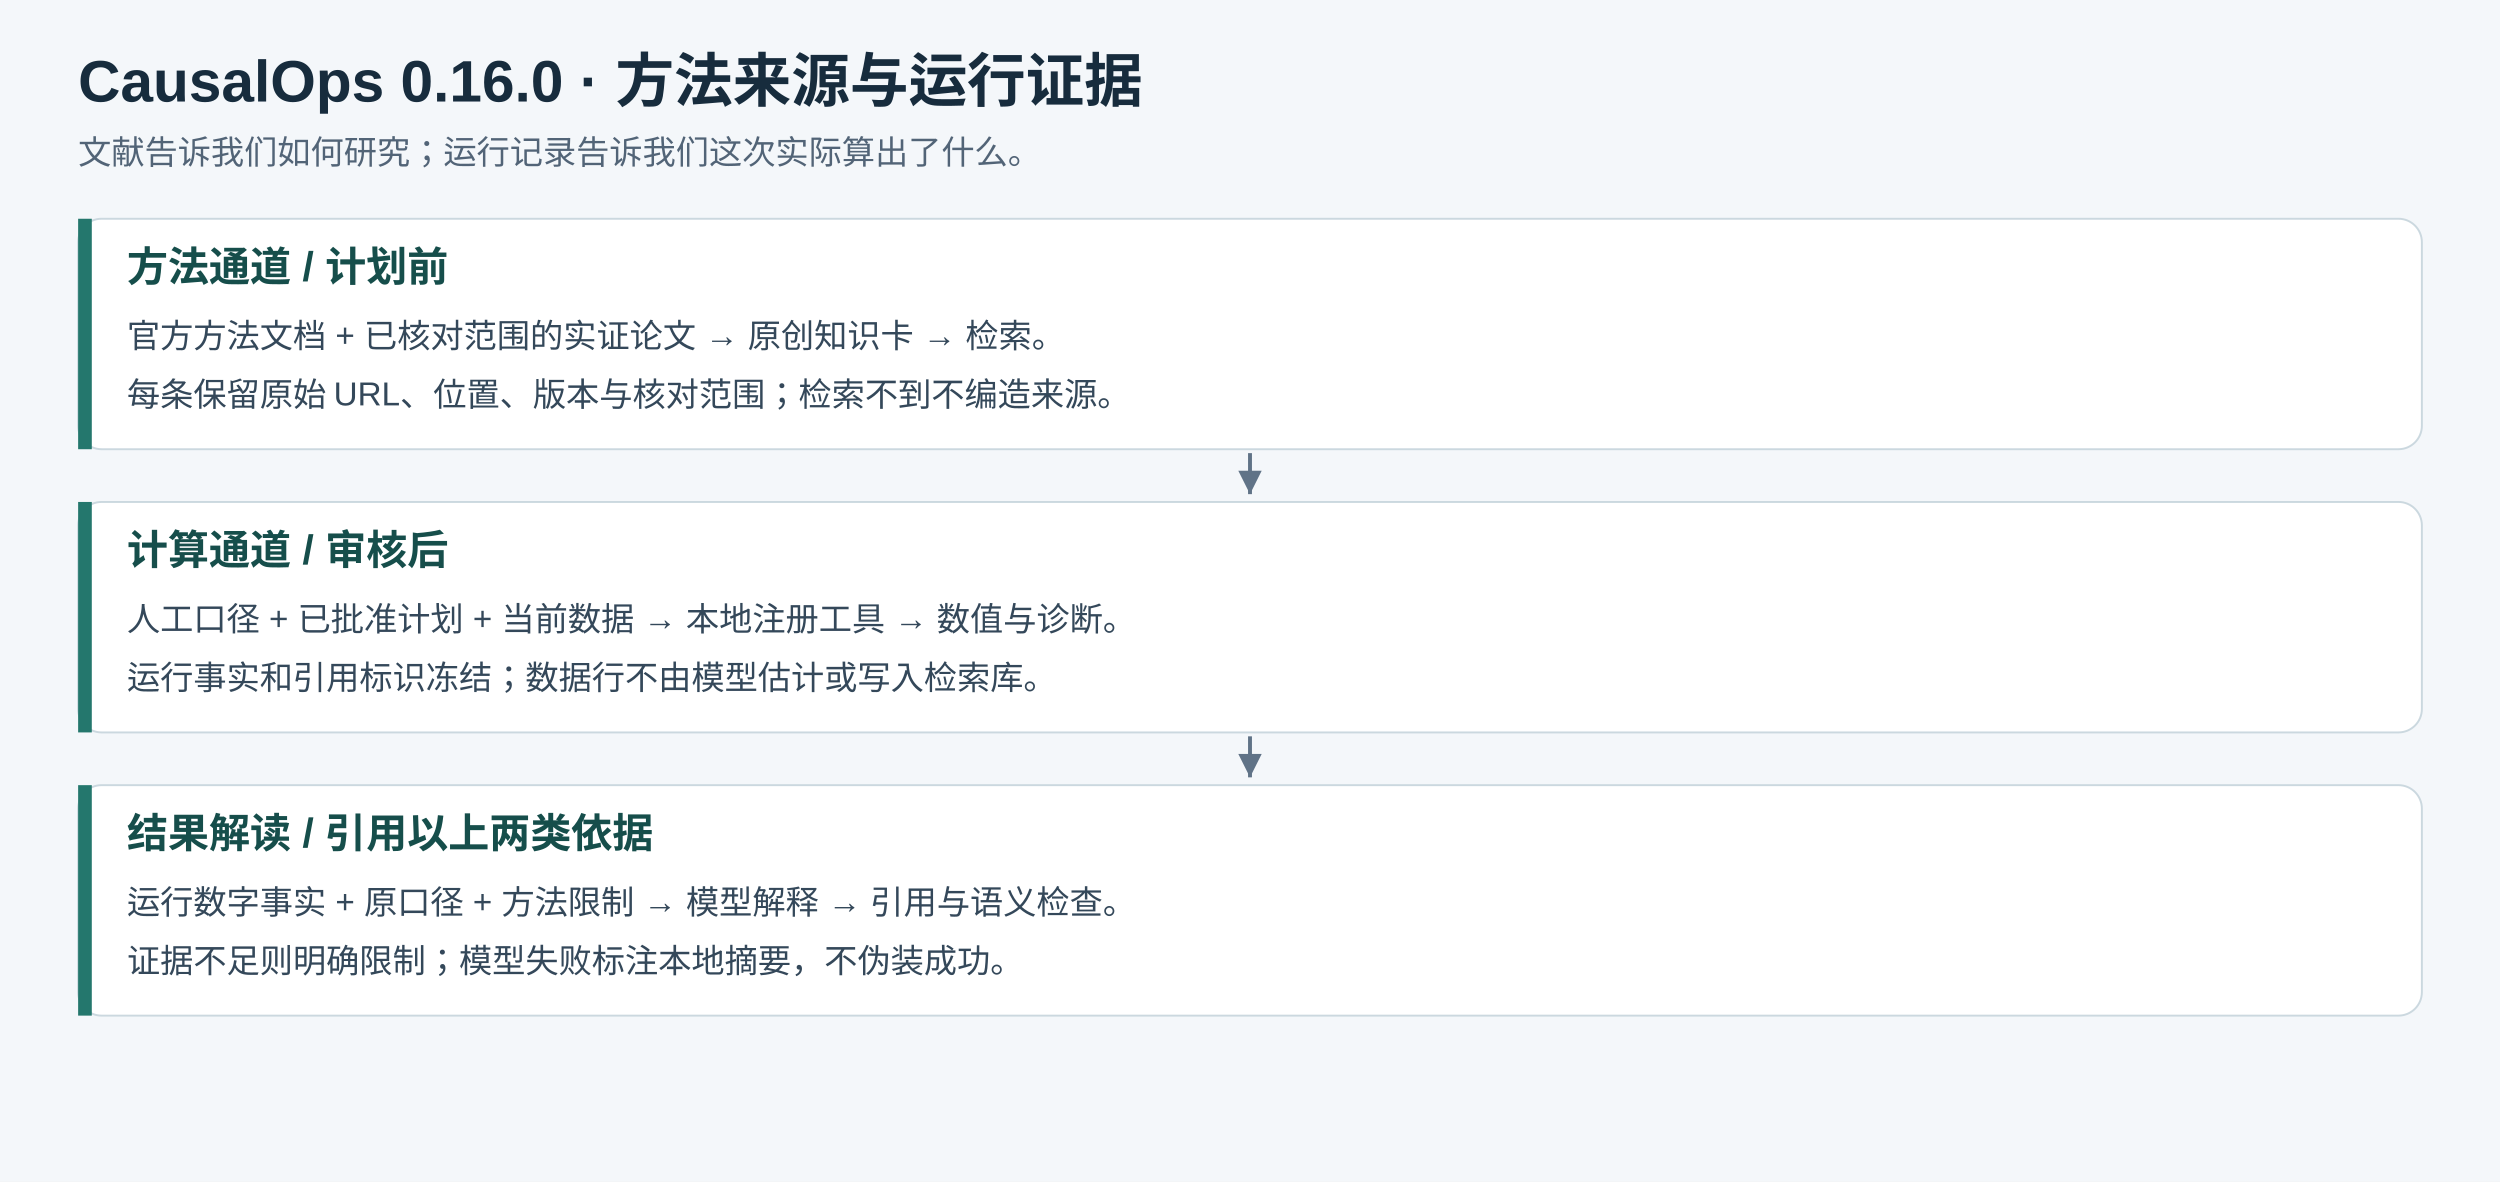
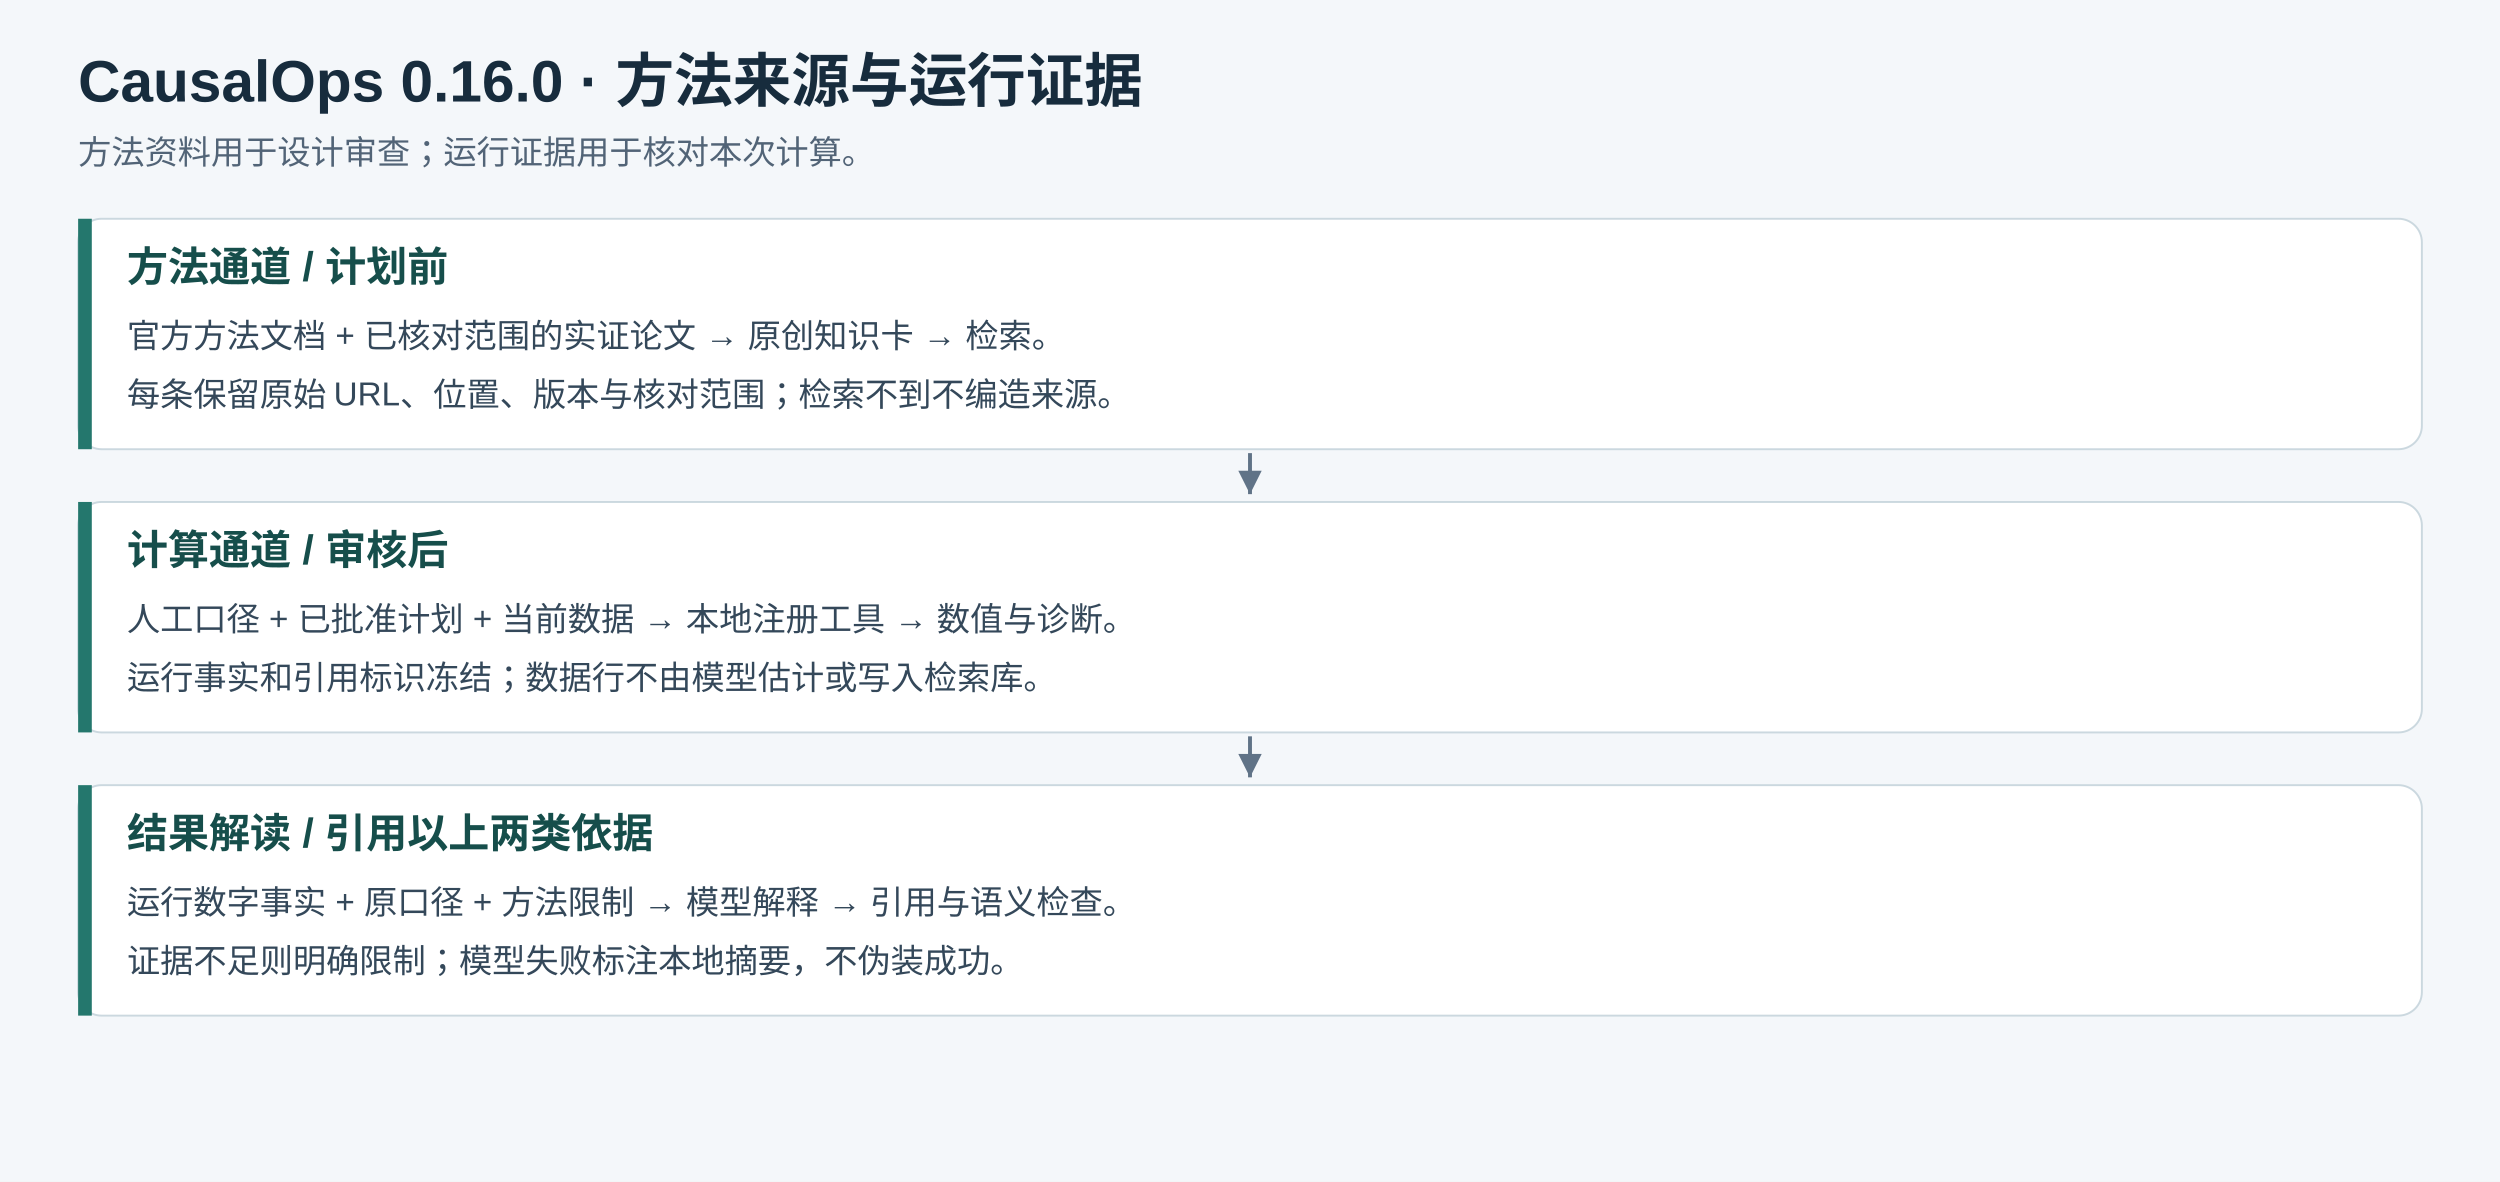
<svg xmlns="http://www.w3.org/2000/svg" width="1280" height="605" viewBox="0 0 1280 605" role="img" aria-labelledby="title desc">
  <defs>
    <marker id="arrow" markerWidth="8" markerHeight="8" refX="6" refY="3" orient="auto">
      <path d="M0,0 L0,6 L6,3 Z" fill="#607387" />
    </marker>
  </defs>
  <style>text{font-family:Microsoft YaHei,Arial,sans-serif}.title{font-size:30px;font-weight:700;fill:#172c3d}.sub{font-size:17px;fill:#526477}.head{font-size:21px;font-weight:700;fill:#164e4b}.line{font-size:17px;fill:#34485a}</style>
  <rect width="1280" height="605" fill="#f4f7fa" />
  <text class="title" x="40" y="52">CausalOps 0.16.0 · 方法来源与运行证据</text>
-   <text class="sub" x="40" y="84">文献告诉我们如何研究；运行记录告诉我们这次实际算出了什么。</text>
+   <text class="sub" x="40" y="84">方法资料用于设计审查；运行证据用于核对本次计算。</text>
  <rect x="40" y="112" width="1200" height="118" rx="12" fill="white" stroke="#cbd8df" />
  <rect x="40" y="112" width="7" height="118" fill="#24776d" />
  <text class="head" x="65" y="144">方法通道 / 计划前</text>
  <text class="line" x="65" y="178">官方方法文档 + 已核对范围的实证论文 → 原创知识卡 → 检索。</text>
  <text class="line" x="65" y="208">每条保留原始 URL、位置、版本与核对范围；检索不到不编造来源。</text>
  <path d="M640 232 L640 253" stroke="#607387" stroke-width="2" marker-end="url(#arrow)" />
  <rect x="40" y="257" width="1200" height="118" rx="12" fill="white" stroke="#cbd8df" />
  <rect x="40" y="257" width="7" height="118" fill="#24776d" />
  <text class="head" x="65" y="289">计算通道 / 审核后</text>
  <text class="line" x="65" y="323">人工口径 + 已批准计划 + 当前数据 → 本地注册工具 → 数值与诊断。</text>
  <text class="line" x="65" y="353">运行事实和引用标识冻结；数据行不由模型估计或写入检索库。</text>
  <path d="M640 377 L640 398" stroke="#607387" stroke-width="2" marker-end="url(#arrow)" />
  <rect x="40" y="402" width="1200" height="118" rx="12" fill="white" stroke="#cbd8df" />
  <rect x="40" y="402" width="7" height="118" fill="#24776d" />
  <text class="head" x="65" y="434">结果解读 / 引用以上两类依据</text>
  <text class="line" x="65" y="468">运行数字事实 + 原口径 + 方法限制 → 模型解释 → 引用与语义检查。</text>
  <text class="line" x="65" y="498">证据不足则明确限制；模型失败标注本地摘要，不伪装成功。</text>
</svg>
